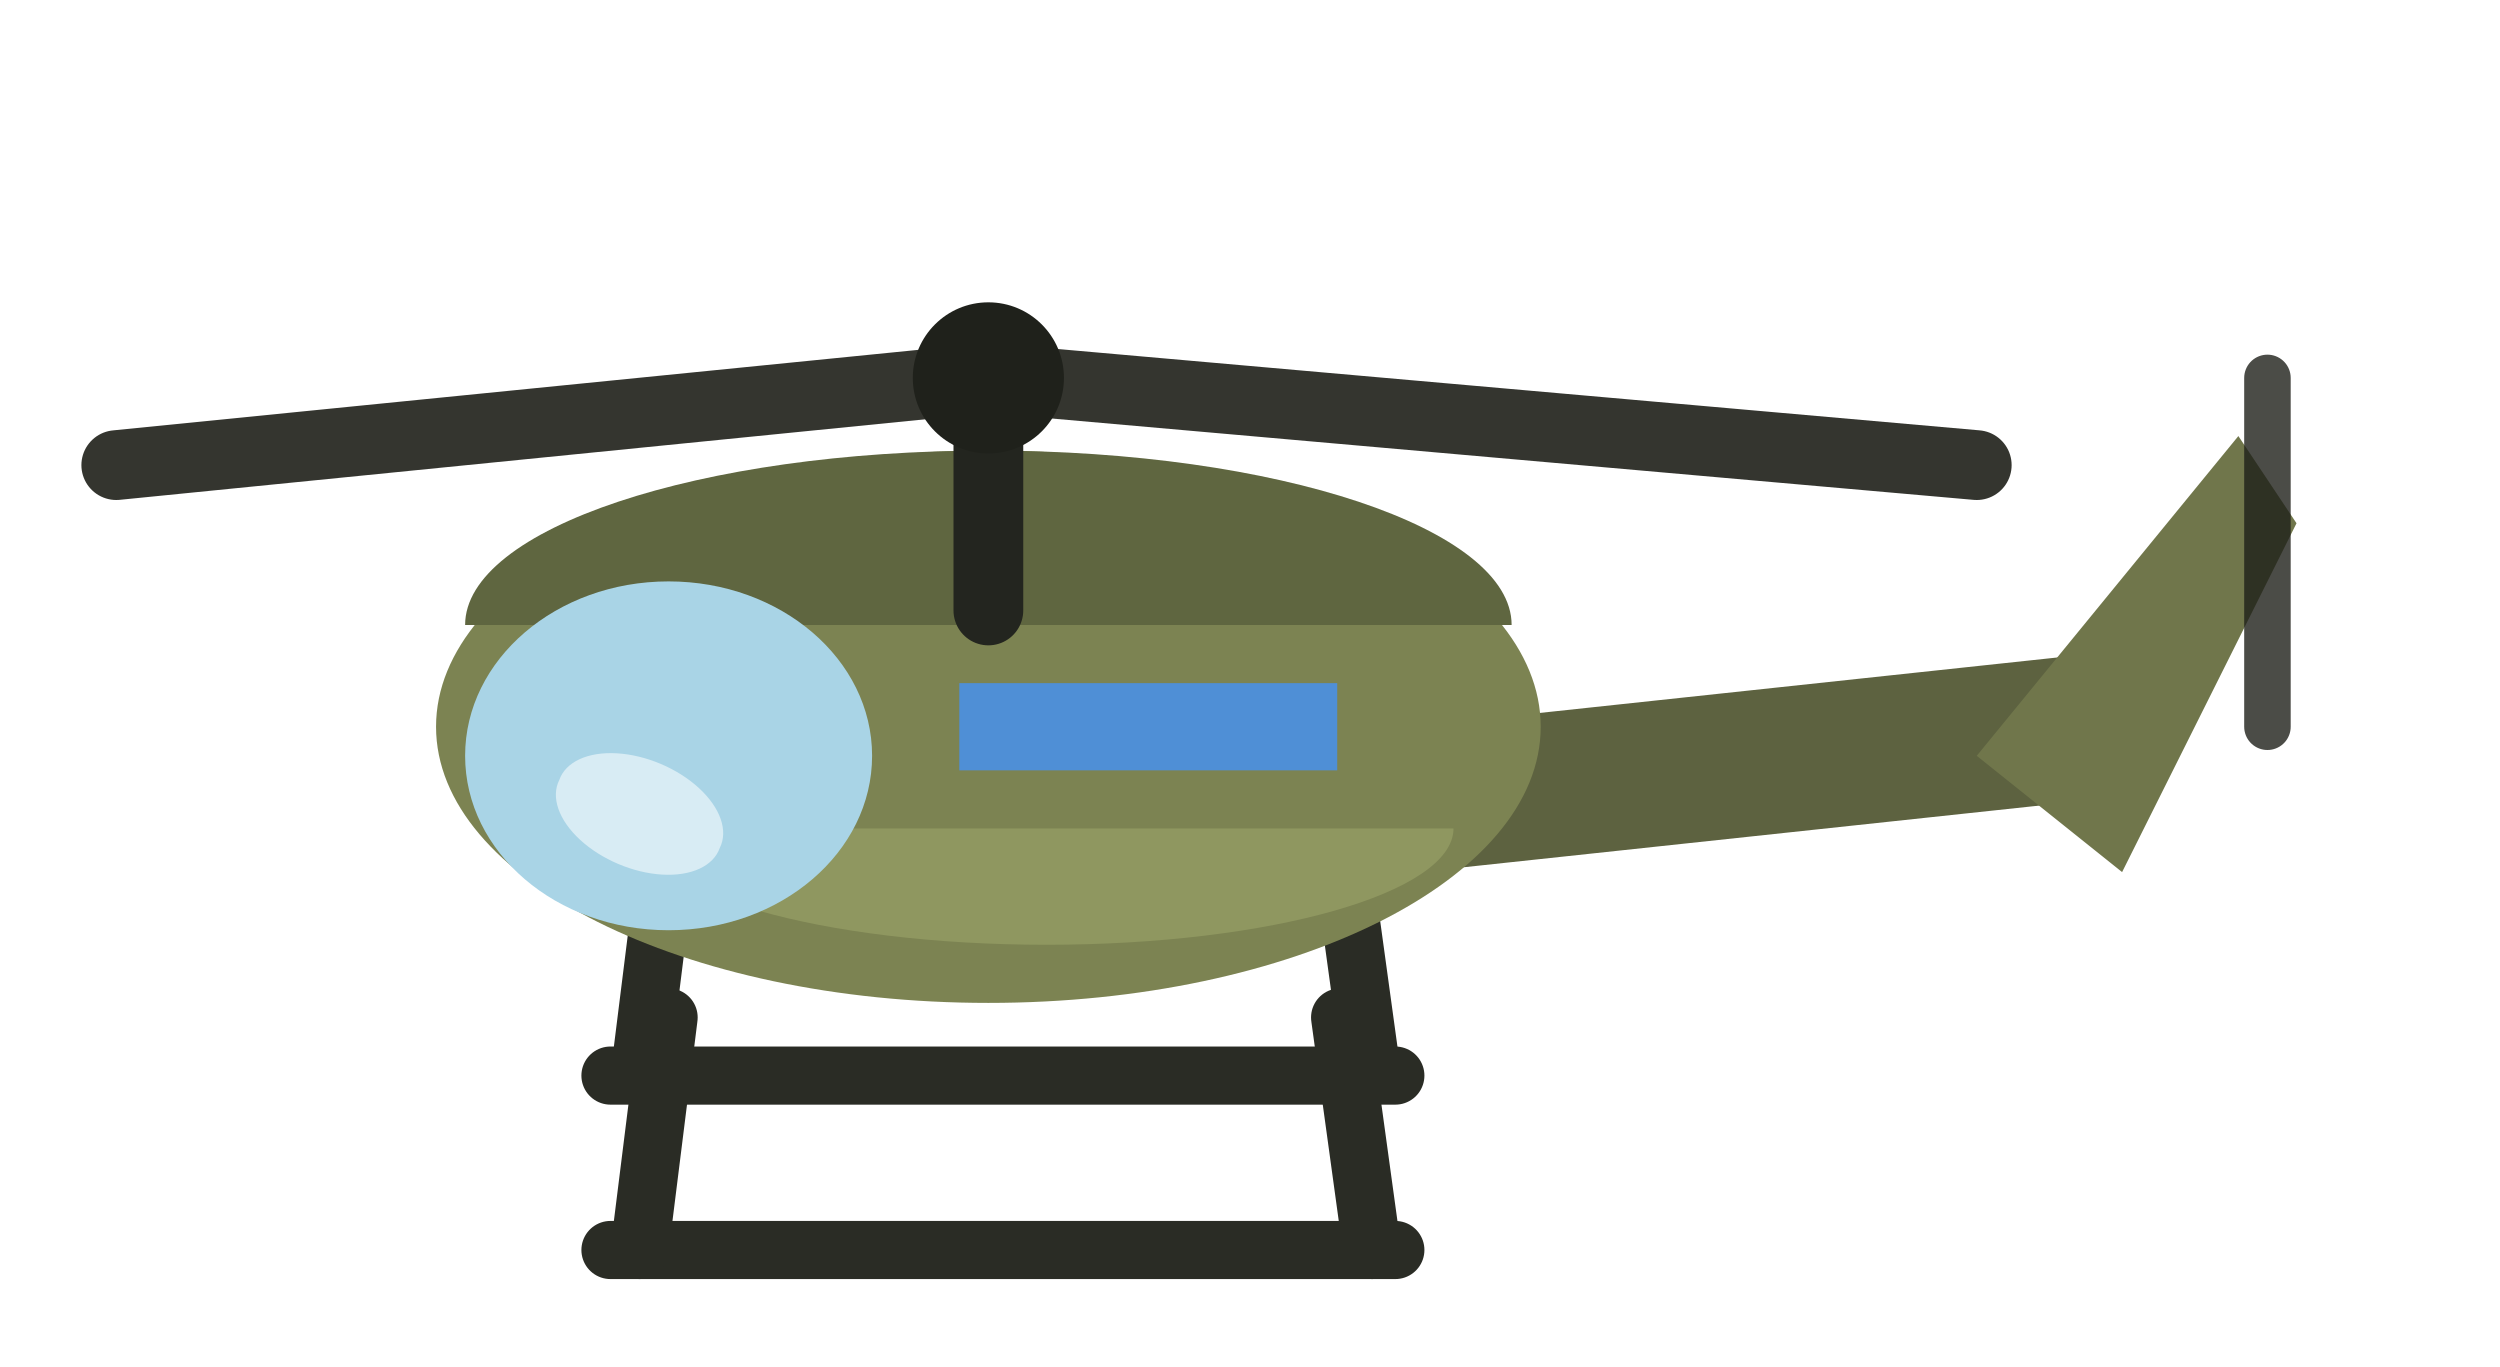
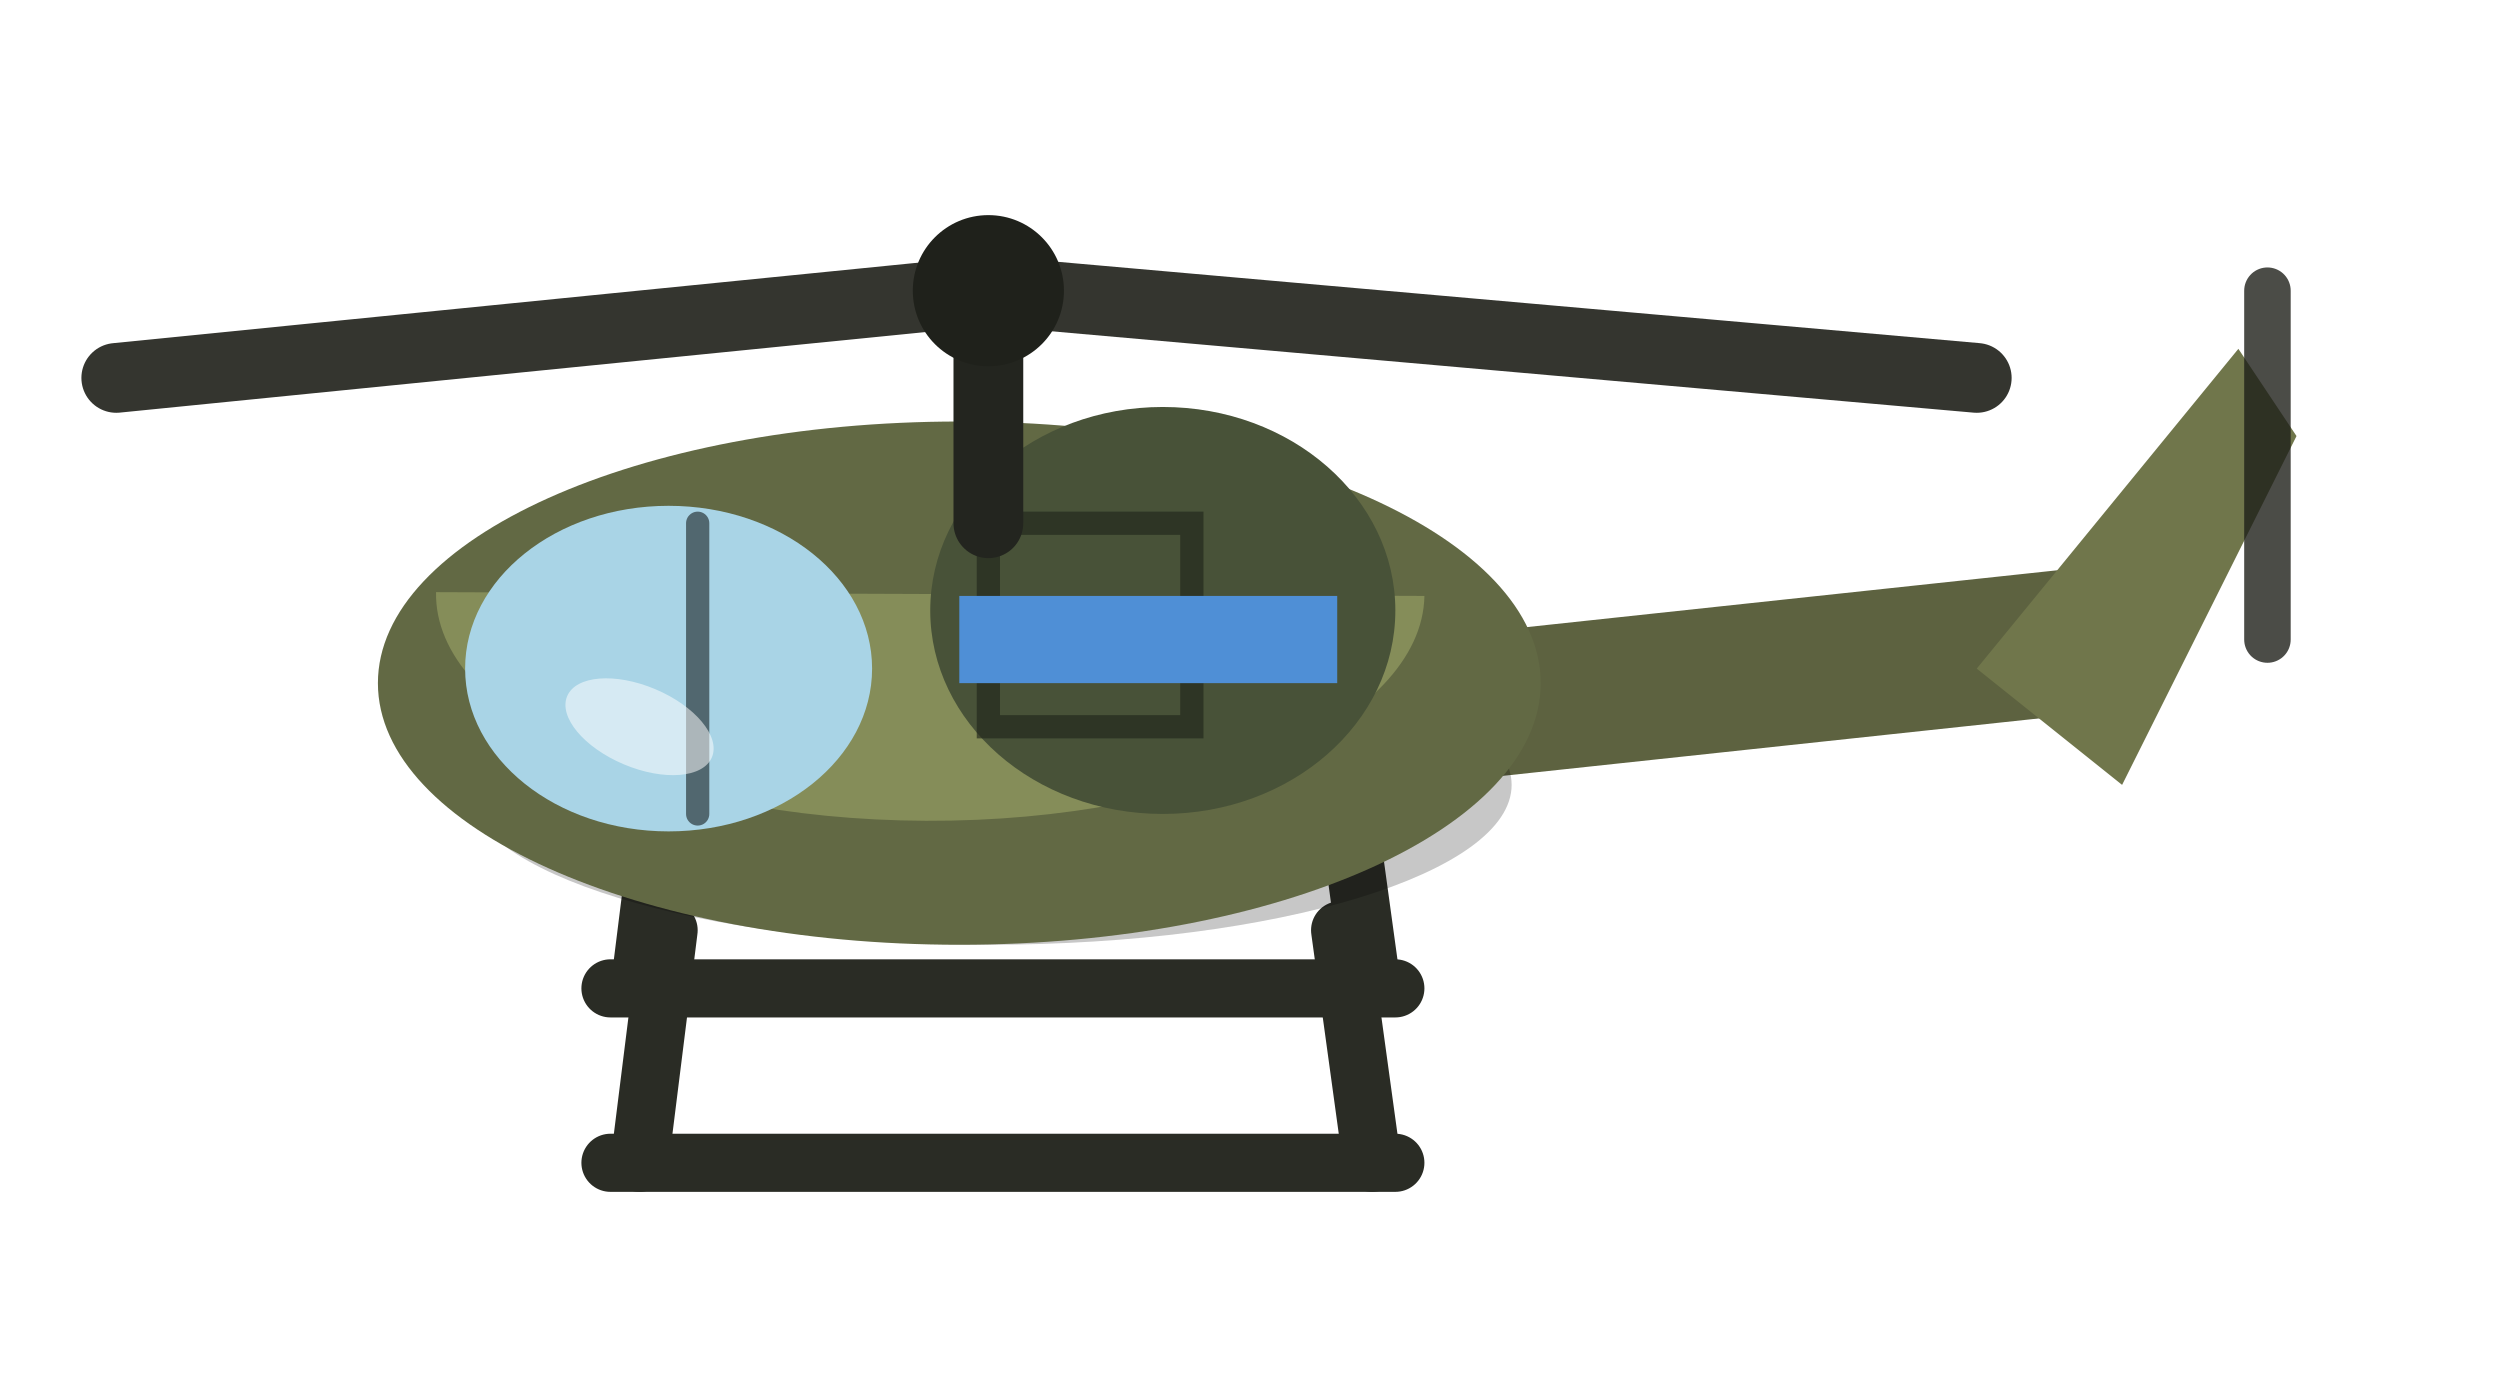
- <svg xmlns="http://www.w3.org/2000/svg" width="86" height="47" viewBox="-34 -40 86 47">
-   <rect id="bounds" x="-34" y="-40" width="86" height="47" fill="#000" fill-opacity="0" />
+ <svg xmlns="http://www.w3.org/2000/svg" width="86" height="48" viewBox="-34 -37 86 48">
+   <rect id="bounds" x="-34" y="-37" width="86" height="48" fill="#000" fill-opacity="0" />
  <path d="M14 3L-13 3" fill="none" stroke="#2a2c25" stroke-width="2" stroke-linecap="round" />
  <path d="M13.2 3L12.1 -5" fill="none" stroke="#2a2c25" stroke-width="2" stroke-linecap="round" />
  <path d="M-12 3L-11 -5" fill="none" stroke="#2a2c25" stroke-width="2" stroke-linecap="round" />
  <path d="M14 -3L-13 -3" fill="none" stroke="#2a2c25" stroke-width="2" stroke-linecap="round" />
  <path d="M13.2 -3L12.1 -11" fill="none" stroke="#2a2c25" stroke-width="2" stroke-linecap="round" />
  <path d="M-12 -3L-11 -11" fill="none" stroke="#2a2c25" stroke-width="2" stroke-linecap="round" />
  <path d="M10 -12L38 -15" fill="none" stroke="#5d6240" stroke-width="5" stroke-linecap="round" />
  <path d="M34 -14L43 -25L45 -22L39 -10Z" fill="#70764b" />
  <path d="M44 -27L44 -15" fill="none" stroke="rgba(30,32,25,.8)" stroke-width="1.6" stroke-linecap="round" />
-   <path d="M-19 -15A19 9.5 180 1 1 19 -15A19 9.5 180 1 1 -19 -15" fill="#7c8352" />
-   <path d="M-18 -18.5A18 6 180 0 1 18 -18.5" fill="#5f6640" />
-   <path d="M16 -11.5A14 4 180 1 1 -12 -11.5" fill="#8f9760" />
-   <path d="M-18 -14A7 6 180 1 1 -4 -14A7 6 180 1 1 -18 -14" fill="#a9d4e6" />
-   <path d="M-14.76 -13.17A3 1.8 202.92 1 1 -9.24 -10.83A3 1.8 202.92 1 1 -14.76 -13.17" fill="rgba(255,255,255,.55)" />
+   <path d="M-18 -10A18 5.5 180 1 1 18 -10A18 5.5 180 1 1 -18 -10" fill="rgba(0,0,0,.22)" />
+   <path d="M-21 -13.5A20 9 180 1 1 19 -13.5A20 9 180 1 1 -21 -13.5" fill="#626944" />
+   <path d="M15 -16.5A17 7.8 180 1 1 -19 -16.63" fill="#858d59" />
+   <path d="M-2 -16A8 7 180 1 1 14 -16A8 7 180 1 1 -2 -16" fill="#485238" />
+   <path d="M-18 -14A7 5.6 180 1 1 -4 -14A7 5.6 180 1 1 -18 -14" fill="#a9d4e6" />
+   <path d="M-10 -9L-10 -19" fill="none" stroke="rgba(35,45,48,.65)" stroke-width="0.8" stroke-linecap="round" />
+   <path d="M-14.49 -13.05A2.7 1.4 202.92 1 1 -9.51 -10.95A2.7 1.4 202.92 1 1 -14.49 -13.05" fill="rgba(255,255,255,.52)" />
+   <path d="M7 -12L0 -12L0 -19L7 -19Z" fill="none" stroke="rgba(33,38,27,.65)" stroke-width="0.8" stroke-linecap="round" />
  <path d="M12 -13.5L-1 -13.5L-1 -16.5L12 -16.5Z" fill="#4f8fd6" />
  <path d="M0 -19L0 -26" fill="none" stroke="#23251f" stroke-width="2.4" stroke-linecap="round" />
  <path d="M0 -27L34 -24" fill="none" stroke="rgba(30,32,25,.9)" stroke-width="2.4" stroke-linecap="round" />
  <path d="M0 -27L-30 -24" fill="none" stroke="rgba(30,32,25,.9)" stroke-width="2.4" stroke-linecap="round" />
  <path d="M2.6 -27A2.6 2.6 0 1 1 -2.6 -27A2.6 2.6 0 1 1 2.6 -27" fill="#1f211b" />
</svg>
